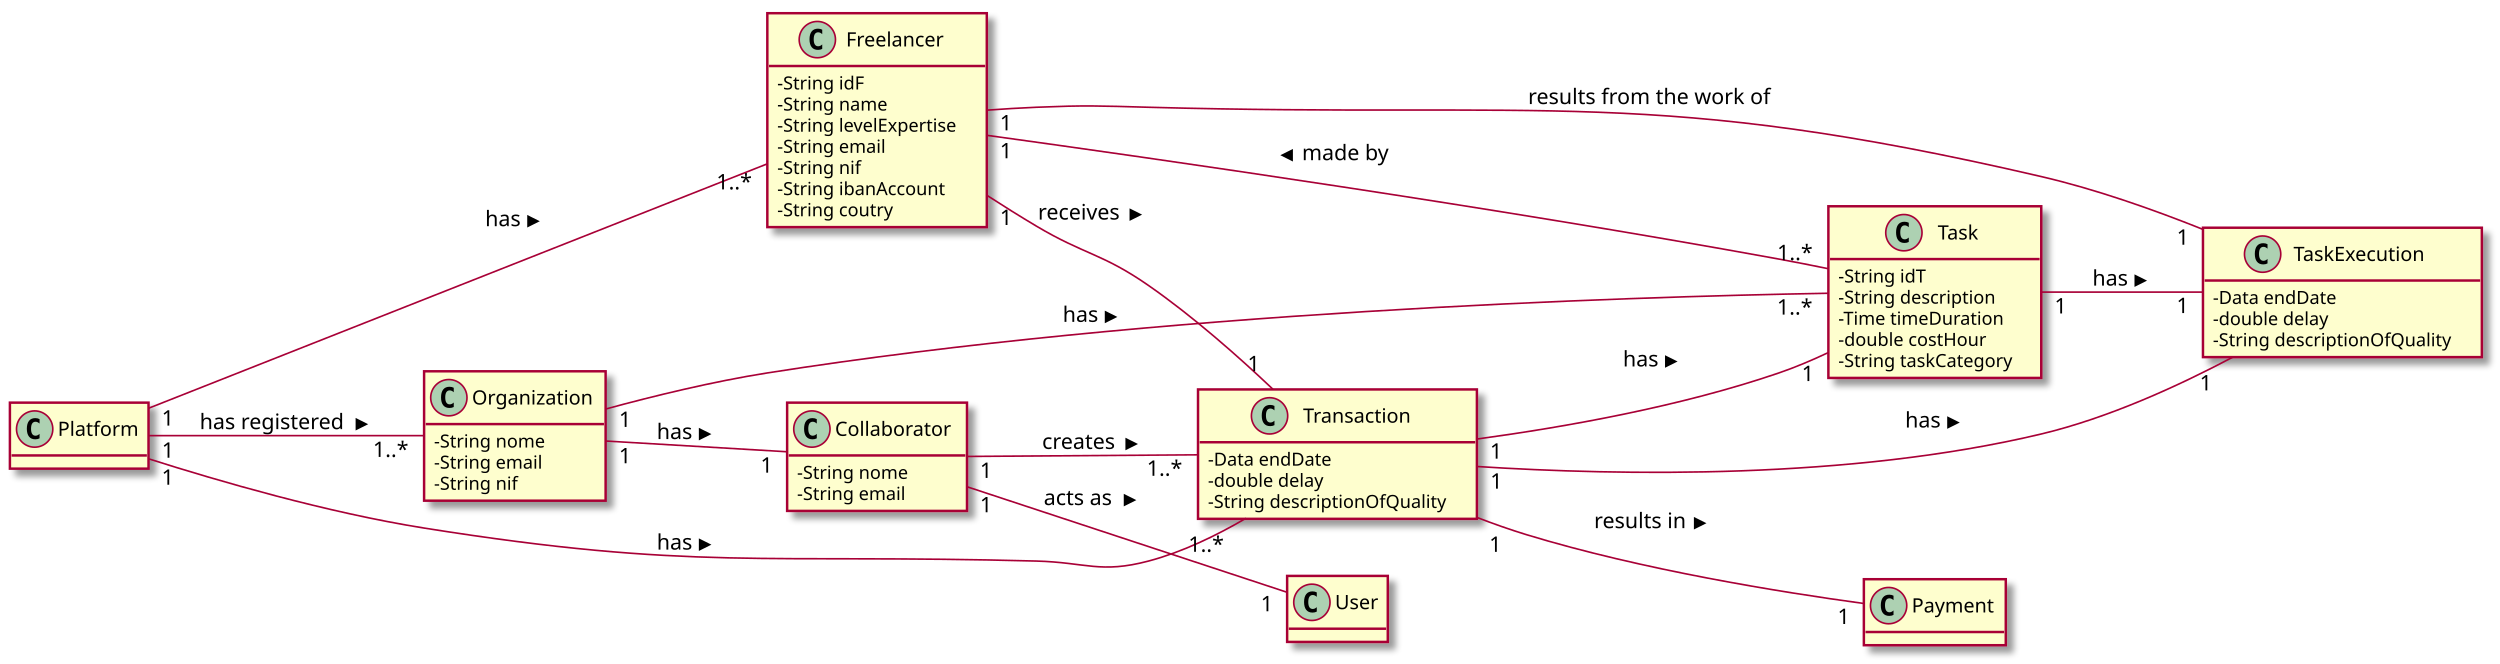
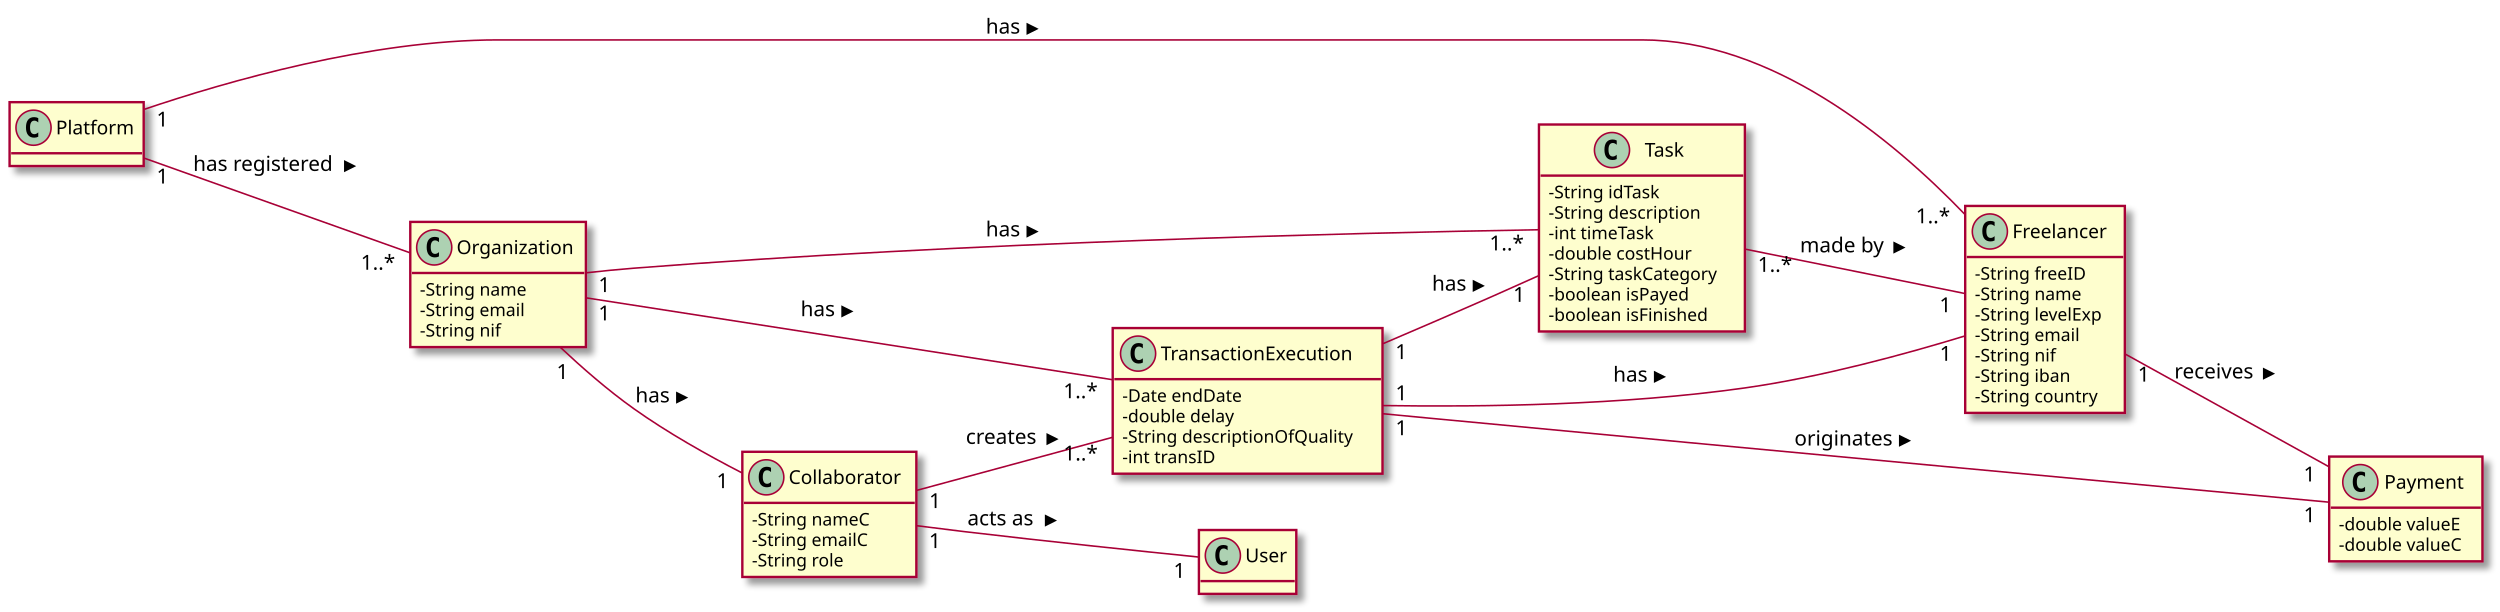
- <svg xmlns="http://www.w3.org/2000/svg" contentScriptType="application/ecmascript" contentStyleType="text/css" height="402px" preserveAspectRatio="none" style="width:1515px;height:402px;" version="1.1" viewBox="0 0 1515 402" width="1515px" zoomAndPan="magnify">
+ <svg xmlns="http://www.w3.org/2000/svg" contentScriptType="application/ecmascript" contentStyleType="text/css" height="383px" preserveAspectRatio="none" style="width:1566px;height:383px;" version="1.1" viewBox="0 0 1566 383" width="1566px" zoomAndPan="magnify">
  <defs>
-     <filter height="300%" id="fejp5s2qti901" width="300%" x="-1" y="-1">
+     <filter height="300%" id="fizuclvx4bg68" width="300%" x="-1" y="-1">
      <feGaussianBlur result="blurOut" stdDeviation="2.0" />
      <feColorMatrix in="blurOut" result="blurOut2" type="matrix" values="0 0 0 0 0 0 0 0 0 0 0 0 0 0 0 0 0 0 .4 0" />
      <feOffset dx="4.0" dy="4.0" in="blurOut2" result="blurOut3" />
      <feBlend in="SourceGraphic" in2="blurOut3" mode="normal" />
    </filter>
  </defs>
  <g>
-     <rect fill="#FEFECE" filter="url(#fejp5s2qti901)" height="40" id="Platform" style="stroke: #A80036; stroke-width: 1.5;" width="84" x="6" y="244" />
-     <ellipse cx="21" cy="260" fill="#ADD1B2" rx="11" ry="11" style="stroke: #A80036; stroke-width: 1.0;" />
-     <path d="M23.969,265.641 Q23.391,265.938 22.75,266.086 Q22.109,266.234 21.406,266.234 Q18.906,266.234 17.586,264.586 Q16.266,262.938 16.266,259.812 Q16.266,256.688 17.586,255.031 Q18.906,253.375 21.406,253.375 Q22.109,253.375 22.758,253.531 Q23.406,253.688 23.969,253.984 L23.969,256.703 Q23.344,256.125 22.75,255.852 Q22.156,255.578 21.531,255.578 Q20.188,255.578 19.5,256.648 Q18.812,257.719 18.812,259.812 Q18.812,261.906 19.5,262.977 Q20.188,264.047 21.531,264.047 Q22.156,264.047 22.75,263.773 Q23.344,263.5 23.969,262.922 L23.969,265.641 Z " />
-     <text fill="#000000" font-family="sans-serif" font-size="12" lengthAdjust="spacingAndGlyphs" textLength="52" x="35" y="264.154">Platform</text>
-     <line style="stroke: #A80036; stroke-width: 1.5;" x1="7" x2="89" y1="276" y2="276" />
-     <rect fill="#FEFECE" filter="url(#fejp5s2qti901)" height="129.633" id="Freelancer" style="stroke: #A80036; stroke-width: 1.5;" width="133" x="465" y="8" />
-     <ellipse cx="495.3" cy="24" fill="#ADD1B2" rx="11" ry="11" style="stroke: #A80036; stroke-width: 1.0;" />
-     <path d="M498.269,29.641 Q497.691,29.938 497.05,30.086 Q496.409,30.234 495.706,30.234 Q493.206,30.234 491.886,28.586 Q490.566,26.938 490.566,23.812 Q490.566,20.688 491.886,19.031 Q493.206,17.375 495.706,17.375 Q496.409,17.375 497.058,17.531 Q497.706,17.688 498.269,17.984 L498.269,20.703 Q497.644,20.125 497.05,19.852 Q496.456,19.578 495.831,19.578 Q494.488,19.578 493.8,20.648 Q493.113,21.719 493.113,23.812 Q493.113,25.906 493.8,26.977 Q494.488,28.047 495.831,28.047 Q496.456,28.047 497.05,27.773 Q497.644,27.5 498.269,26.922 L498.269,29.641 Z " />
-     <text fill="#000000" font-family="sans-serif" font-size="12" lengthAdjust="spacingAndGlyphs" textLength="67" x="512.7" y="28.154">Freelancer</text>
-     <line style="stroke: #A80036; stroke-width: 1.5;" x1="466" x2="597" y1="40" y2="40" />
-     <text fill="#000000" font-family="sans-serif" font-size="11" lengthAdjust="spacingAndGlyphs" textLength="58" x="471" y="54.21">-String idF</text>
-     <text fill="#000000" font-family="sans-serif" font-size="11" lengthAdjust="spacingAndGlyphs" textLength="74" x="471" y="67.015">-String name</text>
-     <text fill="#000000" font-family="sans-serif" font-size="11" lengthAdjust="spacingAndGlyphs" textLength="121" x="471" y="79.82">-String levelExpertise</text>
-     <text fill="#000000" font-family="sans-serif" font-size="11" lengthAdjust="spacingAndGlyphs" textLength="73" x="471" y="92.624">-String email</text>
-     <text fill="#000000" font-family="sans-serif" font-size="11" lengthAdjust="spacingAndGlyphs" textLength="56" x="471" y="105.429">-String nif</text>
-     <text fill="#000000" font-family="sans-serif" font-size="11" lengthAdjust="spacingAndGlyphs" textLength="110" x="471" y="118.234">-String ibanAccount</text>
-     <text fill="#000000" font-family="sans-serif" font-size="11" lengthAdjust="spacingAndGlyphs" textLength="77" x="471" y="131.039">-String coutry</text>
-     <rect fill="#FEFECE" filter="url(#fejp5s2qti901)" height="78.414" id="Organization" style="stroke: #A80036; stroke-width: 1.5;" width="110" x="257" y="225" />
-     <ellipse cx="272" cy="241" fill="#ADD1B2" rx="11" ry="11" style="stroke: #A80036; stroke-width: 1.0;" />
-     <path d="M274.969,246.641 Q274.391,246.938 273.75,247.086 Q273.109,247.234 272.406,247.234 Q269.906,247.234 268.586,245.586 Q267.266,243.938 267.266,240.812 Q267.266,237.688 268.586,236.031 Q269.906,234.375 272.406,234.375 Q273.109,234.375 273.758,234.531 Q274.406,234.688 274.969,234.984 L274.969,237.703 Q274.344,237.125 273.75,236.852 Q273.156,236.578 272.531,236.578 Q271.188,236.578 270.5,237.648 Q269.812,238.719 269.812,240.812 Q269.812,242.906 270.5,243.977 Q271.188,245.047 272.531,245.047 Q273.156,245.047 273.75,244.773 Q274.344,244.5 274.969,243.922 L274.969,246.641 Z " />
-     <text fill="#000000" font-family="sans-serif" font-size="12" lengthAdjust="spacingAndGlyphs" textLength="78" x="286" y="245.154">Organization</text>
-     <line style="stroke: #A80036; stroke-width: 1.5;" x1="258" x2="366" y1="257" y2="257" />
-     <text fill="#000000" font-family="sans-serif" font-size="11" lengthAdjust="spacingAndGlyphs" textLength="74" x="263" y="271.21">-String nome</text>
-     <text fill="#000000" font-family="sans-serif" font-size="11" lengthAdjust="spacingAndGlyphs" textLength="73" x="263" y="284.015">-String email</text>
-     <text fill="#000000" font-family="sans-serif" font-size="11" lengthAdjust="spacingAndGlyphs" textLength="56" x="263" y="296.82">-String nif</text>
-     <rect fill="#FEFECE" filter="url(#fejp5s2qti901)" height="65.609" id="Collaborator" style="stroke: #A80036; stroke-width: 1.5;" width="109" x="477" y="244" />
-     <ellipse cx="492" cy="260" fill="#ADD1B2" rx="11" ry="11" style="stroke: #A80036; stroke-width: 1.0;" />
-     <path d="M494.969,265.641 Q494.391,265.938 493.75,266.086 Q493.109,266.234 492.406,266.234 Q489.906,266.234 488.586,264.586 Q487.266,262.938 487.266,259.812 Q487.266,256.688 488.586,255.031 Q489.906,253.375 492.406,253.375 Q493.109,253.375 493.758,253.531 Q494.406,253.688 494.969,253.984 L494.969,256.703 Q494.344,256.125 493.75,255.852 Q493.156,255.578 492.531,255.578 Q491.188,255.578 490.5,256.648 Q489.812,257.719 489.812,259.812 Q489.812,261.906 490.5,262.977 Q491.188,264.047 492.531,264.047 Q493.156,264.047 493.75,263.773 Q494.344,263.5 494.969,262.922 L494.969,265.641 Z " />
-     <text fill="#000000" font-family="sans-serif" font-size="12" lengthAdjust="spacingAndGlyphs" textLength="77" x="506" y="264.154">Collaborator</text>
-     <line style="stroke: #A80036; stroke-width: 1.5;" x1="478" x2="585" y1="276" y2="276" />
-     <text fill="#000000" font-family="sans-serif" font-size="11" lengthAdjust="spacingAndGlyphs" textLength="74" x="483" y="290.21">-String nome</text>
-     <text fill="#000000" font-family="sans-serif" font-size="11" lengthAdjust="spacingAndGlyphs" textLength="73" x="483" y="303.015">-String email</text>
-     <rect fill="#FEFECE" filter="url(#fejp5s2qti901)" height="104.023" id="Task" style="stroke: #A80036; stroke-width: 1.5;" width="129" x="1108" y="125" />
-     <ellipse cx="1153.75" cy="141" fill="#ADD1B2" rx="11" ry="11" style="stroke: #A80036; stroke-width: 1.0;" />
-     <path d="M1156.719,146.641 Q1156.141,146.938 1155.5,147.086 Q1154.859,147.234 1154.156,147.234 Q1151.656,147.234 1150.336,145.586 Q1149.016,143.938 1149.016,140.812 Q1149.016,137.688 1150.336,136.031 Q1151.656,134.375 1154.156,134.375 Q1154.859,134.375 1155.508,134.531 Q1156.156,134.688 1156.719,134.984 L1156.719,137.703 Q1156.094,137.125 1155.5,136.852 Q1154.906,136.578 1154.281,136.578 Q1152.938,136.578 1152.25,137.648 Q1151.562,138.719 1151.562,140.812 Q1151.562,142.906 1152.25,143.977 Q1152.938,145.047 1154.281,145.047 Q1154.906,145.047 1155.5,144.773 Q1156.094,144.5 1156.719,143.922 L1156.719,146.641 Z " />
-     <text fill="#000000" font-family="sans-serif" font-size="12" lengthAdjust="spacingAndGlyphs" textLength="29" x="1174.25" y="145.154">Task</text>
-     <line style="stroke: #A80036; stroke-width: 1.5;" x1="1109" x2="1236" y1="157" y2="157" />
-     <text fill="#000000" font-family="sans-serif" font-size="11" lengthAdjust="spacingAndGlyphs" textLength="59" x="1114" y="171.21">-String idT</text>
-     <text fill="#000000" font-family="sans-serif" font-size="11" lengthAdjust="spacingAndGlyphs" textLength="105" x="1114" y="184.015">-String description</text>
-     <text fill="#000000" font-family="sans-serif" font-size="11" lengthAdjust="spacingAndGlyphs" textLength="109" x="1114" y="196.82">-Time timeDuration</text>
-     <text fill="#000000" font-family="sans-serif" font-size="11" lengthAdjust="spacingAndGlyphs" textLength="97" x="1114" y="209.625">-double costHour</text>
-     <text fill="#000000" font-family="sans-serif" font-size="11" lengthAdjust="spacingAndGlyphs" textLength="117" x="1114" y="222.429">-String taskCategory</text>
-     <rect fill="#FEFECE" filter="url(#fejp5s2qti901)" height="40" id="User" style="stroke: #A80036; stroke-width: 1.5;" width="61" x="780" y="349" />
-     <ellipse cx="795" cy="365" fill="#ADD1B2" rx="11" ry="11" style="stroke: #A80036; stroke-width: 1.0;" />
-     <path d="M797.969,370.641 Q797.391,370.938 796.75,371.086 Q796.109,371.234 795.406,371.234 Q792.906,371.234 791.586,369.586 Q790.266,367.938 790.266,364.812 Q790.266,361.688 791.586,360.031 Q792.906,358.375 795.406,358.375 Q796.109,358.375 796.758,358.531 Q797.406,358.688 797.969,358.984 L797.969,361.703 Q797.344,361.125 796.75,360.852 Q796.156,360.578 795.531,360.578 Q794.188,360.578 793.5,361.648 Q792.812,362.719 792.812,364.812 Q792.812,366.906 793.5,367.977 Q794.188,369.047 795.531,369.047 Q796.156,369.047 796.75,368.773 Q797.344,368.5 797.969,367.922 L797.969,370.641 Z " />
-     <text fill="#000000" font-family="sans-serif" font-size="12" lengthAdjust="spacingAndGlyphs" textLength="29" x="809" y="369.154">User</text>
-     <line style="stroke: #A80036; stroke-width: 1.5;" x1="781" x2="840" y1="381" y2="381" />
-     <rect fill="#FEFECE" filter="url(#fejp5s2qti901)" height="78.414" id="Transaction" style="stroke: #A80036; stroke-width: 1.5;" width="169" x="726" y="236" />
-     <ellipse cx="769.35" cy="252" fill="#ADD1B2" rx="11" ry="11" style="stroke: #A80036; stroke-width: 1.0;" />
-     <path d="M772.319,257.641 Q771.741,257.938 771.1,258.086 Q770.459,258.234 769.756,258.234 Q767.256,258.234 765.936,256.586 Q764.616,254.938 764.616,251.812 Q764.616,248.688 765.936,247.031 Q767.256,245.375 769.756,245.375 Q770.459,245.375 771.108,245.531 Q771.756,245.688 772.319,245.984 L772.319,248.703 Q771.694,248.125 771.1,247.852 Q770.506,247.578 769.881,247.578 Q768.538,247.578 767.85,248.648 Q767.163,249.719 767.163,251.812 Q767.163,253.906 767.85,254.977 Q768.538,256.047 769.881,256.047 Q770.506,256.047 771.1,255.773 Q771.694,255.5 772.319,254.922 L772.319,257.641 Z " />
-     <text fill="#000000" font-family="sans-serif" font-size="12" lengthAdjust="spacingAndGlyphs" textLength="74" x="789.65" y="256.154">Transaction</text>
-     <line style="stroke: #A80036; stroke-width: 1.5;" x1="727" x2="894" y1="268" y2="268" />
-     <text fill="#000000" font-family="sans-serif" font-size="11" lengthAdjust="spacingAndGlyphs" textLength="81" x="732" y="282.21">-Data endDate</text>
-     <text fill="#000000" font-family="sans-serif" font-size="11" lengthAdjust="spacingAndGlyphs" textLength="76" x="732" y="295.015">-double delay</text>
-     <text fill="#000000" font-family="sans-serif" font-size="11" lengthAdjust="spacingAndGlyphs" textLength="157" x="732" y="307.82">-String descriptionOfQuality</text>
-     <rect fill="#FEFECE" filter="url(#fejp5s2qti901)" height="78.414" id="TaskExecution" style="stroke: #A80036; stroke-width: 1.5;" width="169" x="1335" y="138" />
-     <ellipse cx="1371.15" cy="154" fill="#ADD1B2" rx="11" ry="11" style="stroke: #A80036; stroke-width: 1.0;" />
-     <path d="M1374.119,159.641 Q1373.541,159.938 1372.9,160.086 Q1372.259,160.234 1371.556,160.234 Q1369.056,160.234 1367.736,158.586 Q1366.416,156.938 1366.416,153.812 Q1366.416,150.688 1367.736,149.031 Q1369.056,147.375 1371.556,147.375 Q1372.259,147.375 1372.908,147.531 Q1373.556,147.688 1374.119,147.984 L1374.119,150.703 Q1373.494,150.125 1372.9,149.852 Q1372.306,149.578 1371.681,149.578 Q1370.338,149.578 1369.65,150.648 Q1368.963,151.719 1368.963,153.812 Q1368.963,155.906 1369.65,156.977 Q1370.338,158.047 1371.681,158.047 Q1372.306,158.047 1372.9,157.773 Q1373.494,157.5 1374.119,156.922 L1374.119,159.641 Z " />
-     <text fill="#000000" font-family="sans-serif" font-size="12" lengthAdjust="spacingAndGlyphs" textLength="90" x="1389.85" y="158.154">TaskExecution</text>
-     <line style="stroke: #A80036; stroke-width: 1.5;" x1="1336" x2="1503" y1="170" y2="170" />
-     <text fill="#000000" font-family="sans-serif" font-size="11" lengthAdjust="spacingAndGlyphs" textLength="81" x="1341" y="184.21">-Data endDate</text>
-     <text fill="#000000" font-family="sans-serif" font-size="11" lengthAdjust="spacingAndGlyphs" textLength="76" x="1341" y="197.015">-double delay</text>
-     <text fill="#000000" font-family="sans-serif" font-size="11" lengthAdjust="spacingAndGlyphs" textLength="157" x="1341" y="209.82">-String descriptionOfQuality</text>
-     <rect fill="#FEFECE" filter="url(#fejp5s2qti901)" height="40" id="Payment" style="stroke: #A80036; stroke-width: 1.5;" width="86" x="1129.5" y="351" />
-     <ellipse cx="1144.5" cy="367" fill="#ADD1B2" rx="11" ry="11" style="stroke: #A80036; stroke-width: 1.0;" />
-     <path d="M1147.469,372.641 Q1146.891,372.938 1146.25,373.086 Q1145.609,373.234 1144.906,373.234 Q1142.406,373.234 1141.086,371.586 Q1139.766,369.938 1139.766,366.812 Q1139.766,363.688 1141.086,362.031 Q1142.406,360.375 1144.906,360.375 Q1145.609,360.375 1146.258,360.531 Q1146.906,360.688 1147.469,360.984 L1147.469,363.703 Q1146.844,363.125 1146.25,362.852 Q1145.656,362.578 1145.031,362.578 Q1143.688,362.578 1143,363.648 Q1142.312,364.719 1142.312,366.812 Q1142.312,368.906 1143,369.977 Q1143.688,371.047 1145.031,371.047 Q1145.656,371.047 1146.25,370.773 Q1146.844,370.5 1147.469,369.922 L1147.469,372.641 Z " />
-     <text fill="#000000" font-family="sans-serif" font-size="12" lengthAdjust="spacingAndGlyphs" textLength="54" x="1158.5" y="371.154">Payment</text>
-     <line style="stroke: #A80036; stroke-width: 1.5;" x1="1130.5" x2="1214.5" y1="383" y2="383" />
-     <path d="M598.184,118.451 C608.082,124.838 618.236,131.197 628,137 C657.396,154.471 667.919,153.486 696,173 C722.781,191.611 750.149,215.766 771.411,235.898 " fill="none" id="Freelancer-Transaction" style="stroke: #A80036; stroke-width: 1.0;" />
-     <text fill="#000000" font-family="sans-serif" font-size="13" lengthAdjust="spacingAndGlyphs" textLength="53" x="629" y="133.067">receives</text>
-     <polygon fill="#000000" points="685,127.066,691,130.066,685,133.066,685,127.066" style="stroke: #000000; stroke-width: 1.0;" />
-     <text fill="#000000" font-family="sans-serif" font-size="13" lengthAdjust="spacingAndGlyphs" textLength="8" x="605.915" y="136.337">1</text>
-     <text fill="#000000" font-family="sans-serif" font-size="13" lengthAdjust="spacingAndGlyphs" textLength="8" x="756.005" y="224.931">1</text>
-     <path d="M1107.781,162.801 C1097.826,160.762 1087.651,158.762 1078,157 C905.661,125.544 701.301,96.247 598.16,82.018 " fill="none" id="Task-Freelancer" style="stroke: #A80036; stroke-width: 1.0;" />
-     <polygon fill="#000000" points="783,91.066,777,94.066,783,97.066,783,91.066" style="stroke: #000000; stroke-width: 1.0;" />
-     <text fill="#000000" font-family="sans-serif" font-size="13" lengthAdjust="spacingAndGlyphs" textLength="56" x="789" y="97.067">made by</text>
-     <text fill="#000000" font-family="sans-serif" font-size="13" lengthAdjust="spacingAndGlyphs" textLength="23" x="1076.921" y="157.636">1..*</text>
-     <text fill="#000000" font-family="sans-serif" font-size="13" lengthAdjust="spacingAndGlyphs" textLength="8" x="605.889" y="95.919">1</text>
-     <path d="M90.269,278.109 C132.094,291.405 198.2,310.642 257,320 C420.076,345.953 462.932,335.554 628,340 C658.211,340.814 666.779,347.716 696,340 C716.443,334.602 737.062,324.618 755.06,314.068 " fill="none" id="Platform-Transaction" style="stroke: #A80036; stroke-width: 1.0;" />
-     <text fill="#000000" font-family="sans-serif" font-size="13" lengthAdjust="spacingAndGlyphs" textLength="23" x="398" y="333.067">has</text>
-     <polygon fill="#000000" points="424,327.066,430,330.066,424,333.066,424,327.066" style="stroke: #000000; stroke-width: 1.0;" />
-     <text fill="#000000" font-family="sans-serif" font-size="13" lengthAdjust="spacingAndGlyphs" textLength="8" x="97.932" y="293.766">1</text>
-     <text fill="#000000" font-family="sans-serif" font-size="13" lengthAdjust="spacingAndGlyphs" textLength="23" x="720.136" y="334.405">1..*</text>
-     <path d="M90.124,264 C135.252,264 207.071,264 256.716,264 " fill="none" id="Platform-Organization" style="stroke: #A80036; stroke-width: 1.0;" />
-     <text fill="#000000" font-family="sans-serif" font-size="13" lengthAdjust="spacingAndGlyphs" textLength="92" x="121" y="260.067">has registered</text>
-     <polygon fill="#000000" points="216,254.066,222,257.066,216,260.066,216,254.066" style="stroke: #000000; stroke-width: 1.0;" />
-     <text fill="#000000" font-family="sans-serif" font-size="13" lengthAdjust="spacingAndGlyphs" textLength="8" x="98.051" y="277.367">1</text>
-     <text fill="#000000" font-family="sans-serif" font-size="13" lengthAdjust="spacingAndGlyphs" textLength="23" x="225.994" y="276.918">1..*</text>
-     <path d="M90.062,247.384 C174.151,214.166 363.594,139.329 464.799,99.349 " fill="none" id="Platform-Freelancer" style="stroke: #A80036; stroke-width: 1.0;" />
-     <text fill="#000000" font-family="sans-serif" font-size="13" lengthAdjust="spacingAndGlyphs" textLength="23" x="294" y="137.067">has</text>
-     <polygon fill="#000000" points="320,131.066,326,134.066,320,137.066,320,131.066" style="stroke: #000000; stroke-width: 1.0;" />
-     <text fill="#000000" font-family="sans-serif" font-size="13" lengthAdjust="spacingAndGlyphs" textLength="8" x="97.978" y="257.896">1</text>
-     <text fill="#000000" font-family="sans-serif" font-size="13" lengthAdjust="spacingAndGlyphs" textLength="23" x="434.101" y="114.773">1..*</text>
-     <path d="M367.12,247.84 C396.019,239.999 432.151,231.176 465,226 C699.733,189.011 982.658,179.944 1107.694,177.722 " fill="none" id="Organization-Task" style="stroke: #A80036; stroke-width: 1.0;" />
-     <text fill="#000000" font-family="sans-serif" font-size="13" lengthAdjust="spacingAndGlyphs" textLength="23" x="644" y="195.067">has</text>
-     <polygon fill="#000000" points="670,189.066,676,192.066,670,195.066,670,189.066" style="stroke: #000000; stroke-width: 1.0;" />
-     <text fill="#000000" font-family="sans-serif" font-size="13" lengthAdjust="spacingAndGlyphs" textLength="8" x="375.064" y="258.725">1</text>
-     <text fill="#000000" font-family="sans-serif" font-size="13" lengthAdjust="spacingAndGlyphs" textLength="23" x="1076.825" y="190.642">1..*</text>
-     <path d="M367.106,267.264 C400.632,269.249 443.291,271.776 476.752,273.757 " fill="none" id="Organization-Collaborator" style="stroke: #A80036; stroke-width: 1.0;" />
-     <text fill="#000000" font-family="sans-serif" font-size="13" lengthAdjust="spacingAndGlyphs" textLength="23" x="398" y="266.067">has</text>
-     <polygon fill="#000000" points="424,260.066,430,263.066,424,266.066,424,260.066" style="stroke: #000000; stroke-width: 1.0;" />
-     <text fill="#000000" font-family="sans-serif" font-size="13" lengthAdjust="spacingAndGlyphs" textLength="8" x="375.048" y="280.758">1</text>
-     <text fill="#000000" font-family="sans-serif" font-size="13" lengthAdjust="spacingAndGlyphs" textLength="8" x="460.858" y="286.432">1</text>
-     <path d="M895.087,313.603 C905.056,317.433 915.176,321.004 925,324 C995.073,345.37 1079.405,358.897 1129.338,365.695 " fill="none" id="Transaction-Payment" style="stroke: #A80036; stroke-width: 1.0;" />
-     <text fill="#000000" font-family="sans-serif" font-size="13" lengthAdjust="spacingAndGlyphs" textLength="58" x="966" y="320.067">results in</text>
-     <polygon fill="#000000" points="1027,314.066,1033,317.066,1027,320.066,1027,314.066" style="stroke: #000000; stroke-width: 1.0;" />
-     <text fill="#000000" font-family="sans-serif" font-size="13" lengthAdjust="spacingAndGlyphs" textLength="8" x="902.449" y="334.432">1</text>
-     <text fill="#000000" font-family="sans-serif" font-size="13" lengthAdjust="spacingAndGlyphs" textLength="8" x="1113.526" y="378.136">1</text>
-     <path d="M895.272,266.017 C948.708,258.765 1018.589,246.334 1078,226 C1087.879,222.619 1098,218.343 1107.776,213.733 " fill="none" id="Transaction-Task" style="stroke: #A80036; stroke-width: 1.0;" />
-     <text fill="#000000" font-family="sans-serif" font-size="13" lengthAdjust="spacingAndGlyphs" textLength="23" x="983.5" y="222.067">has</text>
-     <polygon fill="#000000" points="1009.5,216.066,1015.5,219.066,1009.5,222.066,1009.5,216.066" style="stroke: #000000; stroke-width: 1.0;" />
-     <text fill="#000000" font-family="sans-serif" font-size="13" lengthAdjust="spacingAndGlyphs" textLength="8" x="902.901" y="277.944">1</text>
-     <text fill="#000000" font-family="sans-serif" font-size="13" lengthAdjust="spacingAndGlyphs" textLength="8" x="1091.83" y="230.921">1</text>
-     <path d="M586.288,276.607 C626.042,276.322 680.566,275.931 725.892,275.606 " fill="none" id="Collaborator-Transaction" style="stroke: #A80036; stroke-width: 1.0;" />
-     <text fill="#000000" font-family="sans-serif" font-size="13" lengthAdjust="spacingAndGlyphs" textLength="48" x="631.5" y="272.067">creates</text>
-     <polygon fill="#000000" points="682.5,266.066,688.5,269.066,682.5,272.066,682.5,266.066" style="stroke: #000000; stroke-width: 1.0;" />
-     <text fill="#000000" font-family="sans-serif" font-size="13" lengthAdjust="spacingAndGlyphs" textLength="8" x="593.821" y="289.618">1</text>
-     <text fill="#000000" font-family="sans-serif" font-size="13" lengthAdjust="spacingAndGlyphs" textLength="23" x="694.933" y="288.333">1..*</text>
-     <path d="M586.288,295.067 C644.212,314.167 733.497,343.608 779.991,358.94 " fill="none" id="Collaborator-User" style="stroke: #A80036; stroke-width: 1.0;" />
-     <text fill="#000000" font-family="sans-serif" font-size="13" lengthAdjust="spacingAndGlyphs" textLength="46" x="632.5" y="306.067">acts as</text>
-     <polygon fill="#000000" points="681.5,300.066,687.5,303.066,681.5,306.066,681.5,300.066" style="stroke: #000000; stroke-width: 1.0;" />
-     <text fill="#000000" font-family="sans-serif" font-size="13" lengthAdjust="spacingAndGlyphs" textLength="8" x="593.821" y="310.443">1</text>
-     <text fill="#000000" font-family="sans-serif" font-size="13" lengthAdjust="spacingAndGlyphs" textLength="8" x="764.01" y="370.43">1</text>
-     <path d="M895.185,282.705 C982.214,288.291 1120.997,290.682 1237,263 C1277.542,253.325 1319.827,234.062 1353.475,216.215 " fill="none" id="Transaction-TaskExecution" style="stroke: #A80036; stroke-width: 1.0;" />
-     <text fill="#000000" font-family="sans-serif" font-size="13" lengthAdjust="spacingAndGlyphs" textLength="23" x="1154.5" y="259.067">has</text>
-     <polygon fill="#000000" points="1180.5,253.066,1186.5,256.066,1180.5,259.066,1180.5,253.066" style="stroke: #000000; stroke-width: 1.0;" />
-     <text fill="#000000" font-family="sans-serif" font-size="13" lengthAdjust="spacingAndGlyphs" textLength="8" x="903.083" y="296.114">1</text>
-     <text fill="#000000" font-family="sans-serif" font-size="13" lengthAdjust="spacingAndGlyphs" textLength="8" x="1333.002" y="236.578">1</text>
-     <path d="M1237.074,177 C1266.948,177 1302.83,177 1334.838,177 " fill="none" id="Task-TaskExecution" style="stroke: #A80036; stroke-width: 1.0;" />
-     <text fill="#000000" font-family="sans-serif" font-size="13" lengthAdjust="spacingAndGlyphs" textLength="23" x="1268" y="173.067">has</text>
-     <polygon fill="#000000" points="1294,167.066,1300,170.066,1294,173.066,1294,167.066" style="stroke: #000000; stroke-width: 1.0;" />
-     <text fill="#000000" font-family="sans-serif" font-size="13" lengthAdjust="spacingAndGlyphs" textLength="8" x="1245.003" y="189.94">1</text>
-     <text fill="#000000" font-family="sans-serif" font-size="13" lengthAdjust="spacingAndGlyphs" textLength="8" x="1318.941" y="189.722">1</text>
-     <path d="M598.162,66.75 C608.154,66.023 618.342,65.4 628,65 C658.196,63.751 665.789,64.166 696,65 C937.076,71.658 1002.091,52.412 1237,107 C1269.724,114.604 1304.43,126.796 1334.693,138.889 " fill="none" id="Freelancer-TaskExecution" style="stroke: #A80036; stroke-width: 1.0;" />
-     <text fill="#000000" font-family="sans-serif" font-size="13" lengthAdjust="spacingAndGlyphs" textLength="151" x="926" y="63.067">results from the work of</text>
-     <text fill="#000000" font-family="sans-serif" font-size="13" lengthAdjust="spacingAndGlyphs" textLength="8" x="605.89" y="78.981">1</text>
-     <text fill="#000000" font-family="sans-serif" font-size="13" lengthAdjust="spacingAndGlyphs" textLength="8" x="1319.061" y="148.313">1</text>
+     <rect fill="#FEFECE" filter="url(#fizuclvx4bg68)" height="40" id="Platform" style="stroke: #A80036; stroke-width: 1.5;" width="84" x="6" y="64" />
+     <ellipse cx="21" cy="80" fill="#ADD1B2" rx="11" ry="11" style="stroke: #A80036; stroke-width: 1.0;" />
+     <path d="M23.969,85.641 Q23.391,85.938 22.75,86.086 Q22.109,86.234 21.406,86.234 Q18.906,86.234 17.586,84.586 Q16.266,82.938 16.266,79.812 Q16.266,76.688 17.586,75.031 Q18.906,73.375 21.406,73.375 Q22.109,73.375 22.758,73.531 Q23.406,73.688 23.969,73.984 L23.969,76.703 Q23.344,76.125 22.75,75.852 Q22.156,75.578 21.531,75.578 Q20.188,75.578 19.5,76.648 Q18.812,77.719 18.812,79.812 Q18.812,81.906 19.5,82.977 Q20.188,84.047 21.531,84.047 Q22.156,84.047 22.75,83.773 Q23.344,83.5 23.969,82.922 L23.969,85.641 Z " />
+     <text fill="#000000" font-family="sans-serif" font-size="12" lengthAdjust="spacingAndGlyphs" textLength="52" x="35" y="84.154">Platform</text>
+     <line style="stroke: #A80036; stroke-width: 1.5;" x1="7" x2="89" y1="96" y2="96" />
+     <rect fill="#FEFECE" filter="url(#fizuclvx4bg68)" height="129.633" id="Freelancer" style="stroke: #A80036; stroke-width: 1.5;" width="100" x="1231" y="129" />
+     <ellipse cx="1246.45" cy="145" fill="#ADD1B2" rx="11" ry="11" style="stroke: #A80036; stroke-width: 1.0;" />
+     <path d="M1249.419,150.641 Q1248.841,150.938 1248.2,151.086 Q1247.559,151.234 1246.856,151.234 Q1244.356,151.234 1243.036,149.586 Q1241.716,147.938 1241.716,144.812 Q1241.716,141.688 1243.036,140.031 Q1244.356,138.375 1246.856,138.375 Q1247.559,138.375 1248.208,138.531 Q1248.856,138.688 1249.419,138.984 L1249.419,141.703 Q1248.794,141.125 1248.2,140.852 Q1247.606,140.578 1246.981,140.578 Q1245.638,140.578 1244.95,141.648 Q1244.263,142.719 1244.263,144.812 Q1244.263,146.906 1244.95,147.977 Q1245.638,149.047 1246.981,149.047 Q1247.606,149.047 1248.2,148.773 Q1248.794,148.5 1249.419,147.922 L1249.419,150.641 Z " />
+     <text fill="#000000" font-family="sans-serif" font-size="12" lengthAdjust="spacingAndGlyphs" textLength="67" x="1260.55" y="149.154">Freelancer</text>
+     <line style="stroke: #A80036; stroke-width: 1.5;" x1="1232" x2="1330" y1="161" y2="161" />
+     <text fill="#000000" font-family="sans-serif" font-size="11" lengthAdjust="spacingAndGlyphs" textLength="76" x="1237" y="175.21">-String freeID</text>
+     <text fill="#000000" font-family="sans-serif" font-size="11" lengthAdjust="spacingAndGlyphs" textLength="74" x="1237" y="188.015">-String name</text>
+     <text fill="#000000" font-family="sans-serif" font-size="11" lengthAdjust="spacingAndGlyphs" textLength="88" x="1237" y="200.82">-String levelExp</text>
+     <text fill="#000000" font-family="sans-serif" font-size="11" lengthAdjust="spacingAndGlyphs" textLength="73" x="1237" y="213.625">-String email</text>
+     <text fill="#000000" font-family="sans-serif" font-size="11" lengthAdjust="spacingAndGlyphs" textLength="56" x="1237" y="226.429">-String nif</text>
+     <text fill="#000000" font-family="sans-serif" font-size="11" lengthAdjust="spacingAndGlyphs" textLength="66" x="1237" y="239.234">-String iban</text>
+     <text fill="#000000" font-family="sans-serif" font-size="11" lengthAdjust="spacingAndGlyphs" textLength="84" x="1237" y="252.039">-String country</text>
+     <rect fill="#FEFECE" filter="url(#fizuclvx4bg68)" height="78.414" id="Organization" style="stroke: #A80036; stroke-width: 1.5;" width="110" x="257" y="139" />
+     <ellipse cx="272" cy="155" fill="#ADD1B2" rx="11" ry="11" style="stroke: #A80036; stroke-width: 1.0;" />
+     <path d="M274.969,160.641 Q274.391,160.938 273.75,161.086 Q273.109,161.234 272.406,161.234 Q269.906,161.234 268.586,159.586 Q267.266,157.938 267.266,154.812 Q267.266,151.688 268.586,150.031 Q269.906,148.375 272.406,148.375 Q273.109,148.375 273.758,148.531 Q274.406,148.688 274.969,148.984 L274.969,151.703 Q274.344,151.125 273.75,150.852 Q273.156,150.578 272.531,150.578 Q271.188,150.578 270.5,151.648 Q269.812,152.719 269.812,154.812 Q269.812,156.906 270.5,157.977 Q271.188,159.047 272.531,159.047 Q273.156,159.047 273.75,158.773 Q274.344,158.5 274.969,157.922 L274.969,160.641 Z " />
+     <text fill="#000000" font-family="sans-serif" font-size="12" lengthAdjust="spacingAndGlyphs" textLength="78" x="286" y="159.154">Organization</text>
+     <line style="stroke: #A80036; stroke-width: 1.5;" x1="258" x2="366" y1="171" y2="171" />
+     <text fill="#000000" font-family="sans-serif" font-size="11" lengthAdjust="spacingAndGlyphs" textLength="74" x="263" y="185.21">-String name</text>
+     <text fill="#000000" font-family="sans-serif" font-size="11" lengthAdjust="spacingAndGlyphs" textLength="73" x="263" y="198.015">-String email</text>
+     <text fill="#000000" font-family="sans-serif" font-size="11" lengthAdjust="spacingAndGlyphs" textLength="56" x="263" y="210.82">-String nif</text>
+     <rect fill="#FEFECE" filter="url(#fizuclvx4bg68)" height="78.414" id="Collaborator" style="stroke: #A80036; stroke-width: 1.5;" width="109" x="465" y="283" />
+     <ellipse cx="480" cy="299" fill="#ADD1B2" rx="11" ry="11" style="stroke: #A80036; stroke-width: 1.0;" />
+     <path d="M482.969,304.641 Q482.391,304.938 481.75,305.086 Q481.109,305.234 480.406,305.234 Q477.906,305.234 476.586,303.586 Q475.266,301.938 475.266,298.812 Q475.266,295.688 476.586,294.031 Q477.906,292.375 480.406,292.375 Q481.109,292.375 481.758,292.531 Q482.406,292.688 482.969,292.984 L482.969,295.703 Q482.344,295.125 481.75,294.852 Q481.156,294.578 480.531,294.578 Q479.188,294.578 478.5,295.648 Q477.812,296.719 477.812,298.812 Q477.812,300.906 478.5,301.977 Q479.188,303.047 480.531,303.047 Q481.156,303.047 481.75,302.773 Q482.344,302.5 482.969,301.922 L482.969,304.641 Z " />
+     <text fill="#000000" font-family="sans-serif" font-size="12" lengthAdjust="spacingAndGlyphs" textLength="77" x="494" y="303.154">Collaborator</text>
+     <line style="stroke: #A80036; stroke-width: 1.5;" x1="466" x2="573" y1="315" y2="315" />
+     <text fill="#000000" font-family="sans-serif" font-size="11" lengthAdjust="spacingAndGlyphs" textLength="82" x="471" y="329.21">-String nameC</text>
+     <text fill="#000000" font-family="sans-serif" font-size="11" lengthAdjust="spacingAndGlyphs" textLength="81" x="471" y="342.015">-String emailC</text>
+     <text fill="#000000" font-family="sans-serif" font-size="11" lengthAdjust="spacingAndGlyphs" textLength="64" x="471" y="354.82">-String role</text>
+     <rect fill="#FEFECE" filter="url(#fizuclvx4bg68)" height="129.633" id="Task" style="stroke: #A80036; stroke-width: 1.5;" width="129" x="964" y="78" />
+     <ellipse cx="1009.75" cy="94" fill="#ADD1B2" rx="11" ry="11" style="stroke: #A80036; stroke-width: 1.0;" />
+     <path d="M1012.719,99.641 Q1012.141,99.938 1011.5,100.086 Q1010.859,100.234 1010.156,100.234 Q1007.656,100.234 1006.336,98.586 Q1005.016,96.938 1005.016,93.812 Q1005.016,90.688 1006.336,89.031 Q1007.656,87.375 1010.156,87.375 Q1010.859,87.375 1011.508,87.531 Q1012.156,87.688 1012.719,87.984 L1012.719,90.703 Q1012.094,90.125 1011.5,89.852 Q1010.906,89.578 1010.281,89.578 Q1008.938,89.578 1008.25,90.648 Q1007.562,91.719 1007.562,93.812 Q1007.562,95.906 1008.25,96.977 Q1008.938,98.047 1010.281,98.047 Q1010.906,98.047 1011.5,97.773 Q1012.094,97.5 1012.719,96.922 L1012.719,99.641 Z " />
+     <text fill="#000000" font-family="sans-serif" font-size="12" lengthAdjust="spacingAndGlyphs" textLength="29" x="1030.25" y="98.154">Task</text>
+     <line style="stroke: #A80036; stroke-width: 1.5;" x1="965" x2="1092" y1="110" y2="110" />
+     <text fill="#000000" font-family="sans-serif" font-size="11" lengthAdjust="spacingAndGlyphs" textLength="79" x="970" y="124.21">-String idTask</text>
+     <text fill="#000000" font-family="sans-serif" font-size="11" lengthAdjust="spacingAndGlyphs" textLength="105" x="970" y="137.015">-String description</text>
+     <text fill="#000000" font-family="sans-serif" font-size="11" lengthAdjust="spacingAndGlyphs" textLength="74" x="970" y="149.82">-int timeTask</text>
+     <text fill="#000000" font-family="sans-serif" font-size="11" lengthAdjust="spacingAndGlyphs" textLength="97" x="970" y="162.625">-double costHour</text>
+     <text fill="#000000" font-family="sans-serif" font-size="11" lengthAdjust="spacingAndGlyphs" textLength="117" x="970" y="175.429">-String taskCategory</text>
+     <text fill="#000000" font-family="sans-serif" font-size="11" lengthAdjust="spacingAndGlyphs" textLength="97" x="970" y="188.234">-boolean isPayed</text>
+     <text fill="#000000" font-family="sans-serif" font-size="11" lengthAdjust="spacingAndGlyphs" textLength="110" x="970" y="201.039">-boolean isFinished</text>
+     <rect fill="#FEFECE" filter="url(#fizuclvx4bg68)" height="40" id="User" style="stroke: #A80036; stroke-width: 1.5;" width="61" x="751" y="332" />
+     <ellipse cx="766" cy="348" fill="#ADD1B2" rx="11" ry="11" style="stroke: #A80036; stroke-width: 1.0;" />
+     <path d="M768.969,353.641 Q768.391,353.938 767.75,354.086 Q767.109,354.234 766.406,354.234 Q763.906,354.234 762.586,352.586 Q761.266,350.938 761.266,347.812 Q761.266,344.688 762.586,343.031 Q763.906,341.375 766.406,341.375 Q767.109,341.375 767.758,341.531 Q768.406,341.688 768.969,341.984 L768.969,344.703 Q768.344,344.125 767.75,343.852 Q767.156,343.578 766.531,343.578 Q765.188,343.578 764.5,344.648 Q763.812,345.719 763.812,347.812 Q763.812,349.906 764.5,350.977 Q765.188,352.047 766.531,352.047 Q767.156,352.047 767.75,351.773 Q768.344,351.5 768.969,350.922 L768.969,353.641 Z " />
+     <text fill="#000000" font-family="sans-serif" font-size="12" lengthAdjust="spacingAndGlyphs" textLength="29" x="780" y="352.154">User</text>
+     <line style="stroke: #A80036; stroke-width: 1.5;" x1="752" x2="811" y1="364" y2="364" />
+     <rect fill="#FEFECE" filter="url(#fizuclvx4bg68)" height="91.219" id="TransactionExecution" style="stroke: #A80036; stroke-width: 1.5;" width="169" x="697" y="205.5" />
+     <ellipse cx="712.9" cy="221.5" fill="#ADD1B2" rx="11" ry="11" style="stroke: #A80036; stroke-width: 1.0;" />
+     <path d="M715.869,227.141 Q715.291,227.438 714.65,227.586 Q714.009,227.734 713.306,227.734 Q710.806,227.734 709.486,226.086 Q708.166,224.438 708.166,221.312 Q708.166,218.188 709.486,216.531 Q710.806,214.875 713.306,214.875 Q714.009,214.875 714.658,215.031 Q715.306,215.188 715.869,215.484 L715.869,218.203 Q715.244,217.625 714.65,217.352 Q714.056,217.078 713.431,217.078 Q712.087,217.078 711.4,218.148 Q710.712,219.219 710.712,221.312 Q710.712,223.406 711.4,224.477 Q712.087,225.547 713.431,225.547 Q714.056,225.547 714.65,225.273 Q715.244,225 715.869,224.422 L715.869,227.141 Z " />
+     <text fill="#000000" font-family="sans-serif" font-size="12" lengthAdjust="spacingAndGlyphs" textLength="135" x="727.1" y="225.654">TransactionExecution</text>
+     <line style="stroke: #A80036; stroke-width: 1.5;" x1="698" x2="865" y1="237.5" y2="237.5" />
+     <text fill="#000000" font-family="sans-serif" font-size="11" lengthAdjust="spacingAndGlyphs" textLength="81" x="703" y="251.71">-Date endDate</text>
+     <text fill="#000000" font-family="sans-serif" font-size="11" lengthAdjust="spacingAndGlyphs" textLength="76" x="703" y="264.515">-double delay</text>
+     <text fill="#000000" font-family="sans-serif" font-size="11" lengthAdjust="spacingAndGlyphs" textLength="157" x="703" y="277.32">-String descriptionOfQuality</text>
+     <text fill="#000000" font-family="sans-serif" font-size="11" lengthAdjust="spacingAndGlyphs" textLength="63" x="703" y="290.125">-int transID</text>
+     <rect fill="#FEFECE" filter="url(#fizuclvx4bg68)" height="65.609" id="Payment" style="stroke: #A80036; stroke-width: 1.5;" width="96" x="1459" y="286" />
+     <ellipse cx="1478.5" cy="302" fill="#ADD1B2" rx="11" ry="11" style="stroke: #A80036; stroke-width: 1.0;" />
+     <path d="M1481.469,307.641 Q1480.891,307.938 1480.25,308.086 Q1479.609,308.234 1478.906,308.234 Q1476.406,308.234 1475.086,306.586 Q1473.766,304.938 1473.766,301.812 Q1473.766,298.688 1475.086,297.031 Q1476.406,295.375 1478.906,295.375 Q1479.609,295.375 1480.258,295.531 Q1480.906,295.688 1481.469,295.984 L1481.469,298.703 Q1480.844,298.125 1480.25,297.852 Q1479.656,297.578 1479.031,297.578 Q1477.688,297.578 1477,298.648 Q1476.312,299.719 1476.312,301.812 Q1476.312,303.906 1477,304.977 Q1477.688,306.047 1479.031,306.047 Q1479.656,306.047 1480.25,305.773 Q1480.844,305.5 1481.469,304.922 L1481.469,307.641 Z " />
+     <text fill="#000000" font-family="sans-serif" font-size="12" lengthAdjust="spacingAndGlyphs" textLength="54" x="1493.5" y="306.154">Payment</text>
+     <line style="stroke: #A80036; stroke-width: 1.5;" x1="1460" x2="1554" y1="318" y2="318" />
+     <text fill="#000000" font-family="sans-serif" font-size="11" lengthAdjust="spacingAndGlyphs" textLength="83" x="1465" y="332.21">-double valueE</text>
+     <text fill="#000000" font-family="sans-serif" font-size="11" lengthAdjust="spacingAndGlyphs" textLength="84" x="1465" y="345.015">-double valueC</text>
+     <path d="M1331.157,221.742 C1369.259,242.816 1421.339,271.621 1458.92,292.407 " fill="none" id="Freelancer-Payment" style="stroke: #A80036; stroke-width: 1.0;" />
+     <text fill="#000000" font-family="sans-serif" font-size="13" lengthAdjust="spacingAndGlyphs" textLength="53" x="1362" y="237.067">receives</text>
+     <polygon fill="#000000" points="1418,231.066,1424,234.066,1418,237.066,1418,231.066" style="stroke: #000000; stroke-width: 1.0;" />
+     <text fill="#000000" font-family="sans-serif" font-size="13" lengthAdjust="spacingAndGlyphs" textLength="8" x="1339.111" y="239.021">1</text>
+     <text fill="#000000" font-family="sans-serif" font-size="13" lengthAdjust="spacingAndGlyphs" textLength="8" x="1442.945" y="301.591">1</text>
+     <path d="M1093.197,156.067 C1136.01,164.715 1191.325,175.887 1230.813,183.863 " fill="none" id="Task-Freelancer" style="stroke: #A80036; stroke-width: 1.0;" />
+     <text fill="#000000" font-family="sans-serif" font-size="13" lengthAdjust="spacingAndGlyphs" textLength="56" x="1127.5" y="158.067">made by</text>
+     <polygon fill="#000000" points="1186.5,152.066,1192.5,155.066,1186.5,158.066,1186.5,152.066" style="stroke: #000000; stroke-width: 1.0;" />
+     <text fill="#000000" font-family="sans-serif" font-size="13" lengthAdjust="spacingAndGlyphs" textLength="23" x="1101.055" y="170.281">1..*</text>
+     <text fill="#000000" font-family="sans-serif" font-size="13" lengthAdjust="spacingAndGlyphs" textLength="8" x="1214.854" y="195.579">1</text>
+     <path d="M90.124,98.999 C135.252,115.067 207.071,140.639 256.716,158.315 " fill="none" id="Platform-Organization" style="stroke: #A80036; stroke-width: 1.0;" />
+     <text fill="#000000" font-family="sans-serif" font-size="13" lengthAdjust="spacingAndGlyphs" textLength="92" x="121" y="107.067">has registered</text>
+     <polygon fill="#000000" points="216,101.066,222,104.066,216,107.066,216,101.066" style="stroke: #000000; stroke-width: 1.0;" />
+     <text fill="#000000" font-family="sans-serif" font-size="13" lengthAdjust="spacingAndGlyphs" textLength="8" x="98.051" y="114.944">1</text>
+     <text fill="#000000" font-family="sans-serif" font-size="13" lengthAdjust="spacingAndGlyphs" textLength="23" x="225.994" y="168.957">1..*</text>
+     <path d="M90.332,68.498 C141.94,51.018 232.161,25 312,25 C312,25 312,25 1028.5,25 C1109.471,25 1184.121,85.761 1230.92,134.417 " fill="none" id="Platform-Freelancer" style="stroke: #A80036; stroke-width: 1.0;" />
+     <text fill="#000000" font-family="sans-serif" font-size="13" lengthAdjust="spacingAndGlyphs" textLength="23" x="617.5" y="21.067">has</text>
+     <polygon fill="#000000" points="643.5,15.066,649.5,18.066,643.5,21.066,643.5,15.066" style="stroke: #000000; stroke-width: 1.0;" />
+     <text fill="#000000" font-family="sans-serif" font-size="13" lengthAdjust="spacingAndGlyphs" textLength="8" x="98.006" y="79.251">1</text>
+     <text fill="#000000" font-family="sans-serif" font-size="13" lengthAdjust="spacingAndGlyphs" textLength="23" x="1200.03" y="139.843">1..*</text>
+     <path d="M367.264,170.869 C377.153,169.773 387.372,168.756 397,168 C603.737,151.771 849.419,145.879 963.857,143.906 " fill="none" id="Organization-Task" style="stroke: #A80036; stroke-width: 1.0;" />
+     <text fill="#000000" font-family="sans-serif" font-size="13" lengthAdjust="spacingAndGlyphs" textLength="23" x="617.5" y="148.067">has</text>
+     <polygon fill="#000000" points="643.5,142.066,649.5,145.066,643.5,148.066,643.5,142.066" style="stroke: #000000; stroke-width: 1.0;" />
+     <text fill="#000000" font-family="sans-serif" font-size="13" lengthAdjust="spacingAndGlyphs" textLength="8" x="374.857" y="182.965">1</text>
+     <text fill="#000000" font-family="sans-serif" font-size="13" lengthAdjust="spacingAndGlyphs" textLength="23" x="933.005" y="156.866">1..*</text>
+     <path d="M350.466,217.058 C364.471,230.237 380.843,244.506 397,256 C418.063,270.984 442.919,284.972 464.718,296.18 " fill="none" id="Organization-Collaborator" style="stroke: #A80036; stroke-width: 1.0;" />
+     <text fill="#000000" font-family="sans-serif" font-size="13" lengthAdjust="spacingAndGlyphs" textLength="23" x="398" y="252.067">has</text>
+     <polygon fill="#000000" points="424,246.066,430,249.066,424,252.066,424,246.066" style="stroke: #000000; stroke-width: 1.0;" />
+     <text fill="#000000" font-family="sans-serif" font-size="13" lengthAdjust="spacingAndGlyphs" textLength="8" x="348.605" y="237.393">1</text>
+     <text fill="#000000" font-family="sans-serif" font-size="13" lengthAdjust="spacingAndGlyphs" textLength="8" x="448.819" y="305.766">1</text>
+     <path d="M367.238,186.589 C448.563,199.233 601.185,222.964 696.746,237.822 " fill="none" id="Organization-TransactionExecution" style="stroke: #A80036; stroke-width: 1.0;" />
+     <text fill="#000000" font-family="sans-serif" font-size="13" lengthAdjust="spacingAndGlyphs" textLength="23" x="501.5" y="198.067">has</text>
+     <polygon fill="#000000" points="527.5,192.066,533.5,195.066,527.5,198.066,527.5,192.066" style="stroke: #000000; stroke-width: 1.0;" />
+     <text fill="#000000" font-family="sans-serif" font-size="13" lengthAdjust="spacingAndGlyphs" textLength="8" x="374.828" y="200.699">1</text>
+     <text fill="#000000" font-family="sans-serif" font-size="13" lengthAdjust="spacingAndGlyphs" textLength="23" x="666.076" y="249.433">1..*</text>
+     <path d="M574.105,307.202 C609.573,297.591 656.525,284.867 696.785,273.957 " fill="none" id="Collaborator-TransactionExecution" style="stroke: #A80036; stroke-width: 1.0;" />
+     <text fill="#000000" font-family="sans-serif" font-size="13" lengthAdjust="spacingAndGlyphs" textLength="48" x="605" y="278.067">creates</text>
+     <polygon fill="#000000" points="656,272.066,662,275.066,656,278.066,656,272.066" style="stroke: #000000; stroke-width: 1.0;" />
+     <text fill="#000000" font-family="sans-serif" font-size="13" lengthAdjust="spacingAndGlyphs" textLength="8" x="581.98" y="318.27">1</text>
+     <text fill="#000000" font-family="sans-serif" font-size="13" lengthAdjust="spacingAndGlyphs" textLength="23" x="666.118" y="288.448">1..*</text>
+     <path d="M574.024,329.283 C583.991,330.562 594.304,331.85 604,333 C655.396,339.095 715.272,345.324 750.692,348.918 " fill="none" id="Collaborator-User" style="stroke: #A80036; stroke-width: 1.0;" />
+     <text fill="#000000" font-family="sans-serif" font-size="13" lengthAdjust="spacingAndGlyphs" textLength="46" x="606" y="329.067">acts as</text>
+     <polygon fill="#000000" points="655,323.066,661,326.066,655,329.066,655,323.066" style="stroke: #000000; stroke-width: 1.0;" />
+     <text fill="#000000" font-family="sans-serif" font-size="13" lengthAdjust="spacingAndGlyphs" textLength="8" x="581.888" y="343.318">1</text>
+     <text fill="#000000" font-family="sans-serif" font-size="13" lengthAdjust="spacingAndGlyphs" textLength="8" x="735.078" y="361.965">1</text>
+     <path d="M866.354,215.262 C888.424,205.849 912.14,195.631 934,186 C943.65,181.749 953.824,177.195 963.779,172.699 " fill="none" id="TransactionExecution-Task" style="stroke: #A80036; stroke-width: 1.0;" />
+     <text fill="#000000" font-family="sans-serif" font-size="13" lengthAdjust="spacingAndGlyphs" textLength="23" x="897" y="182.067">has</text>
+     <polygon fill="#000000" points="923,176.066,929,179.066,923,182.066,923,176.066" style="stroke: #000000; stroke-width: 1.0;" />
+     <text fill="#000000" font-family="sans-serif" font-size="13" lengthAdjust="spacingAndGlyphs" textLength="8" x="873.99" y="224.898">1</text>
+     <text fill="#000000" font-family="sans-serif" font-size="13" lengthAdjust="spacingAndGlyphs" textLength="8" x="947.833" y="189.096">1</text>
+     <path d="M866.216,254.04 C929.106,255.035 1016.802,253.763 1093,243 C1140.592,236.278 1193.452,221.857 1230.969,210.391 " fill="none" id="TransactionExecution-Freelancer" style="stroke: #A80036; stroke-width: 1.0;" />
+     <text fill="#000000" font-family="sans-serif" font-size="13" lengthAdjust="spacingAndGlyphs" textLength="23" x="1010.5" y="239.067">has</text>
+     <polygon fill="#000000" points="1036.5,233.066,1042.5,236.066,1036.5,239.066,1036.5,233.066" style="stroke: #000000; stroke-width: 1.0;" />
+     <text fill="#000000" font-family="sans-serif" font-size="13" lengthAdjust="spacingAndGlyphs" textLength="8" x="874.118" y="250.706">1</text>
+     <text fill="#000000" font-family="sans-serif" font-size="13" lengthAdjust="spacingAndGlyphs" textLength="8" x="1215.034" y="226.003">1</text>
+     <path d="M866.223,259.166 C876.259,260.125 886.358,261.087 896,262 C1105.474,281.833 1355.396,304.99 1458.68,314.538 " fill="none" id="TransactionExecution-Payment" style="stroke: #A80036; stroke-width: 1.0;" />
+     <text fill="#000000" font-family="sans-serif" font-size="13" lengthAdjust="spacingAndGlyphs" textLength="63" x="1124" y="279.067">originates</text>
+     <polygon fill="#000000" points="1190,273.066,1196,276.066,1190,279.066,1190,273.066" style="stroke: #000000; stroke-width: 1.0;" />
+     <text fill="#000000" font-family="sans-serif" font-size="13" lengthAdjust="spacingAndGlyphs" textLength="8" x="874.125" y="272.624">1</text>
+     <text fill="#000000" font-family="sans-serif" font-size="13" lengthAdjust="spacingAndGlyphs" textLength="8" x="1442.995" y="327.089">1</text>
  </g>
</svg>
